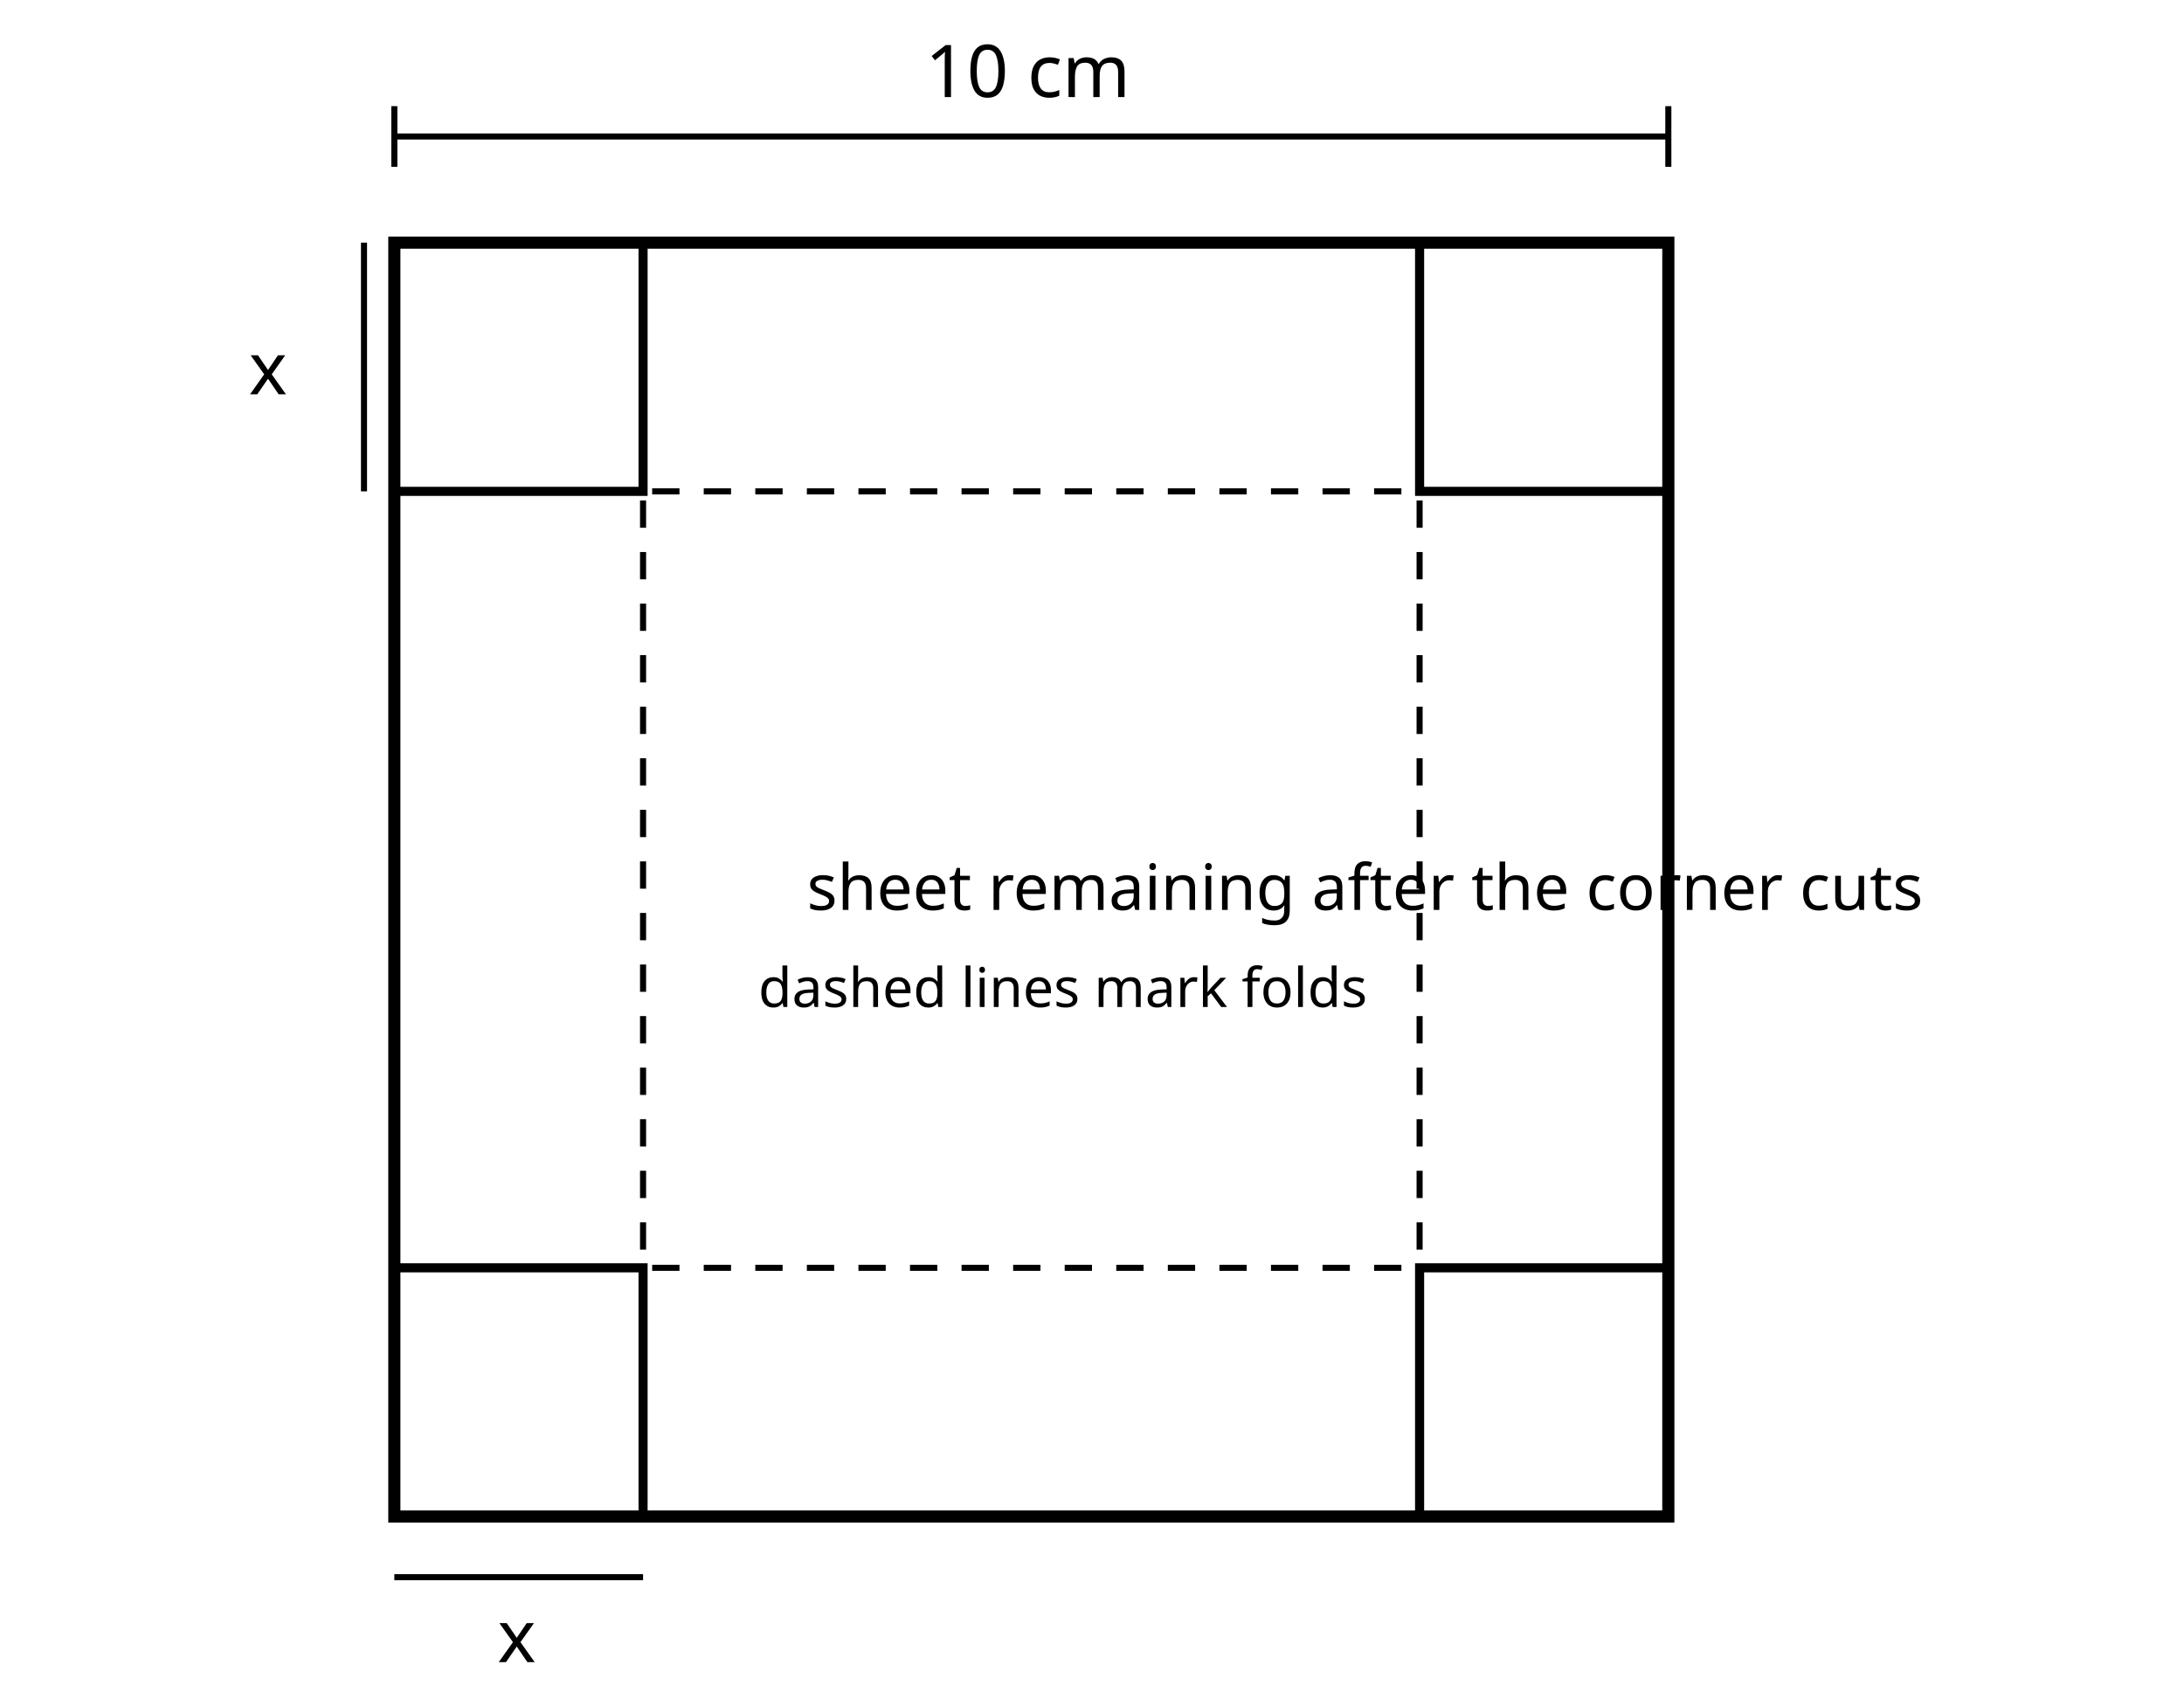
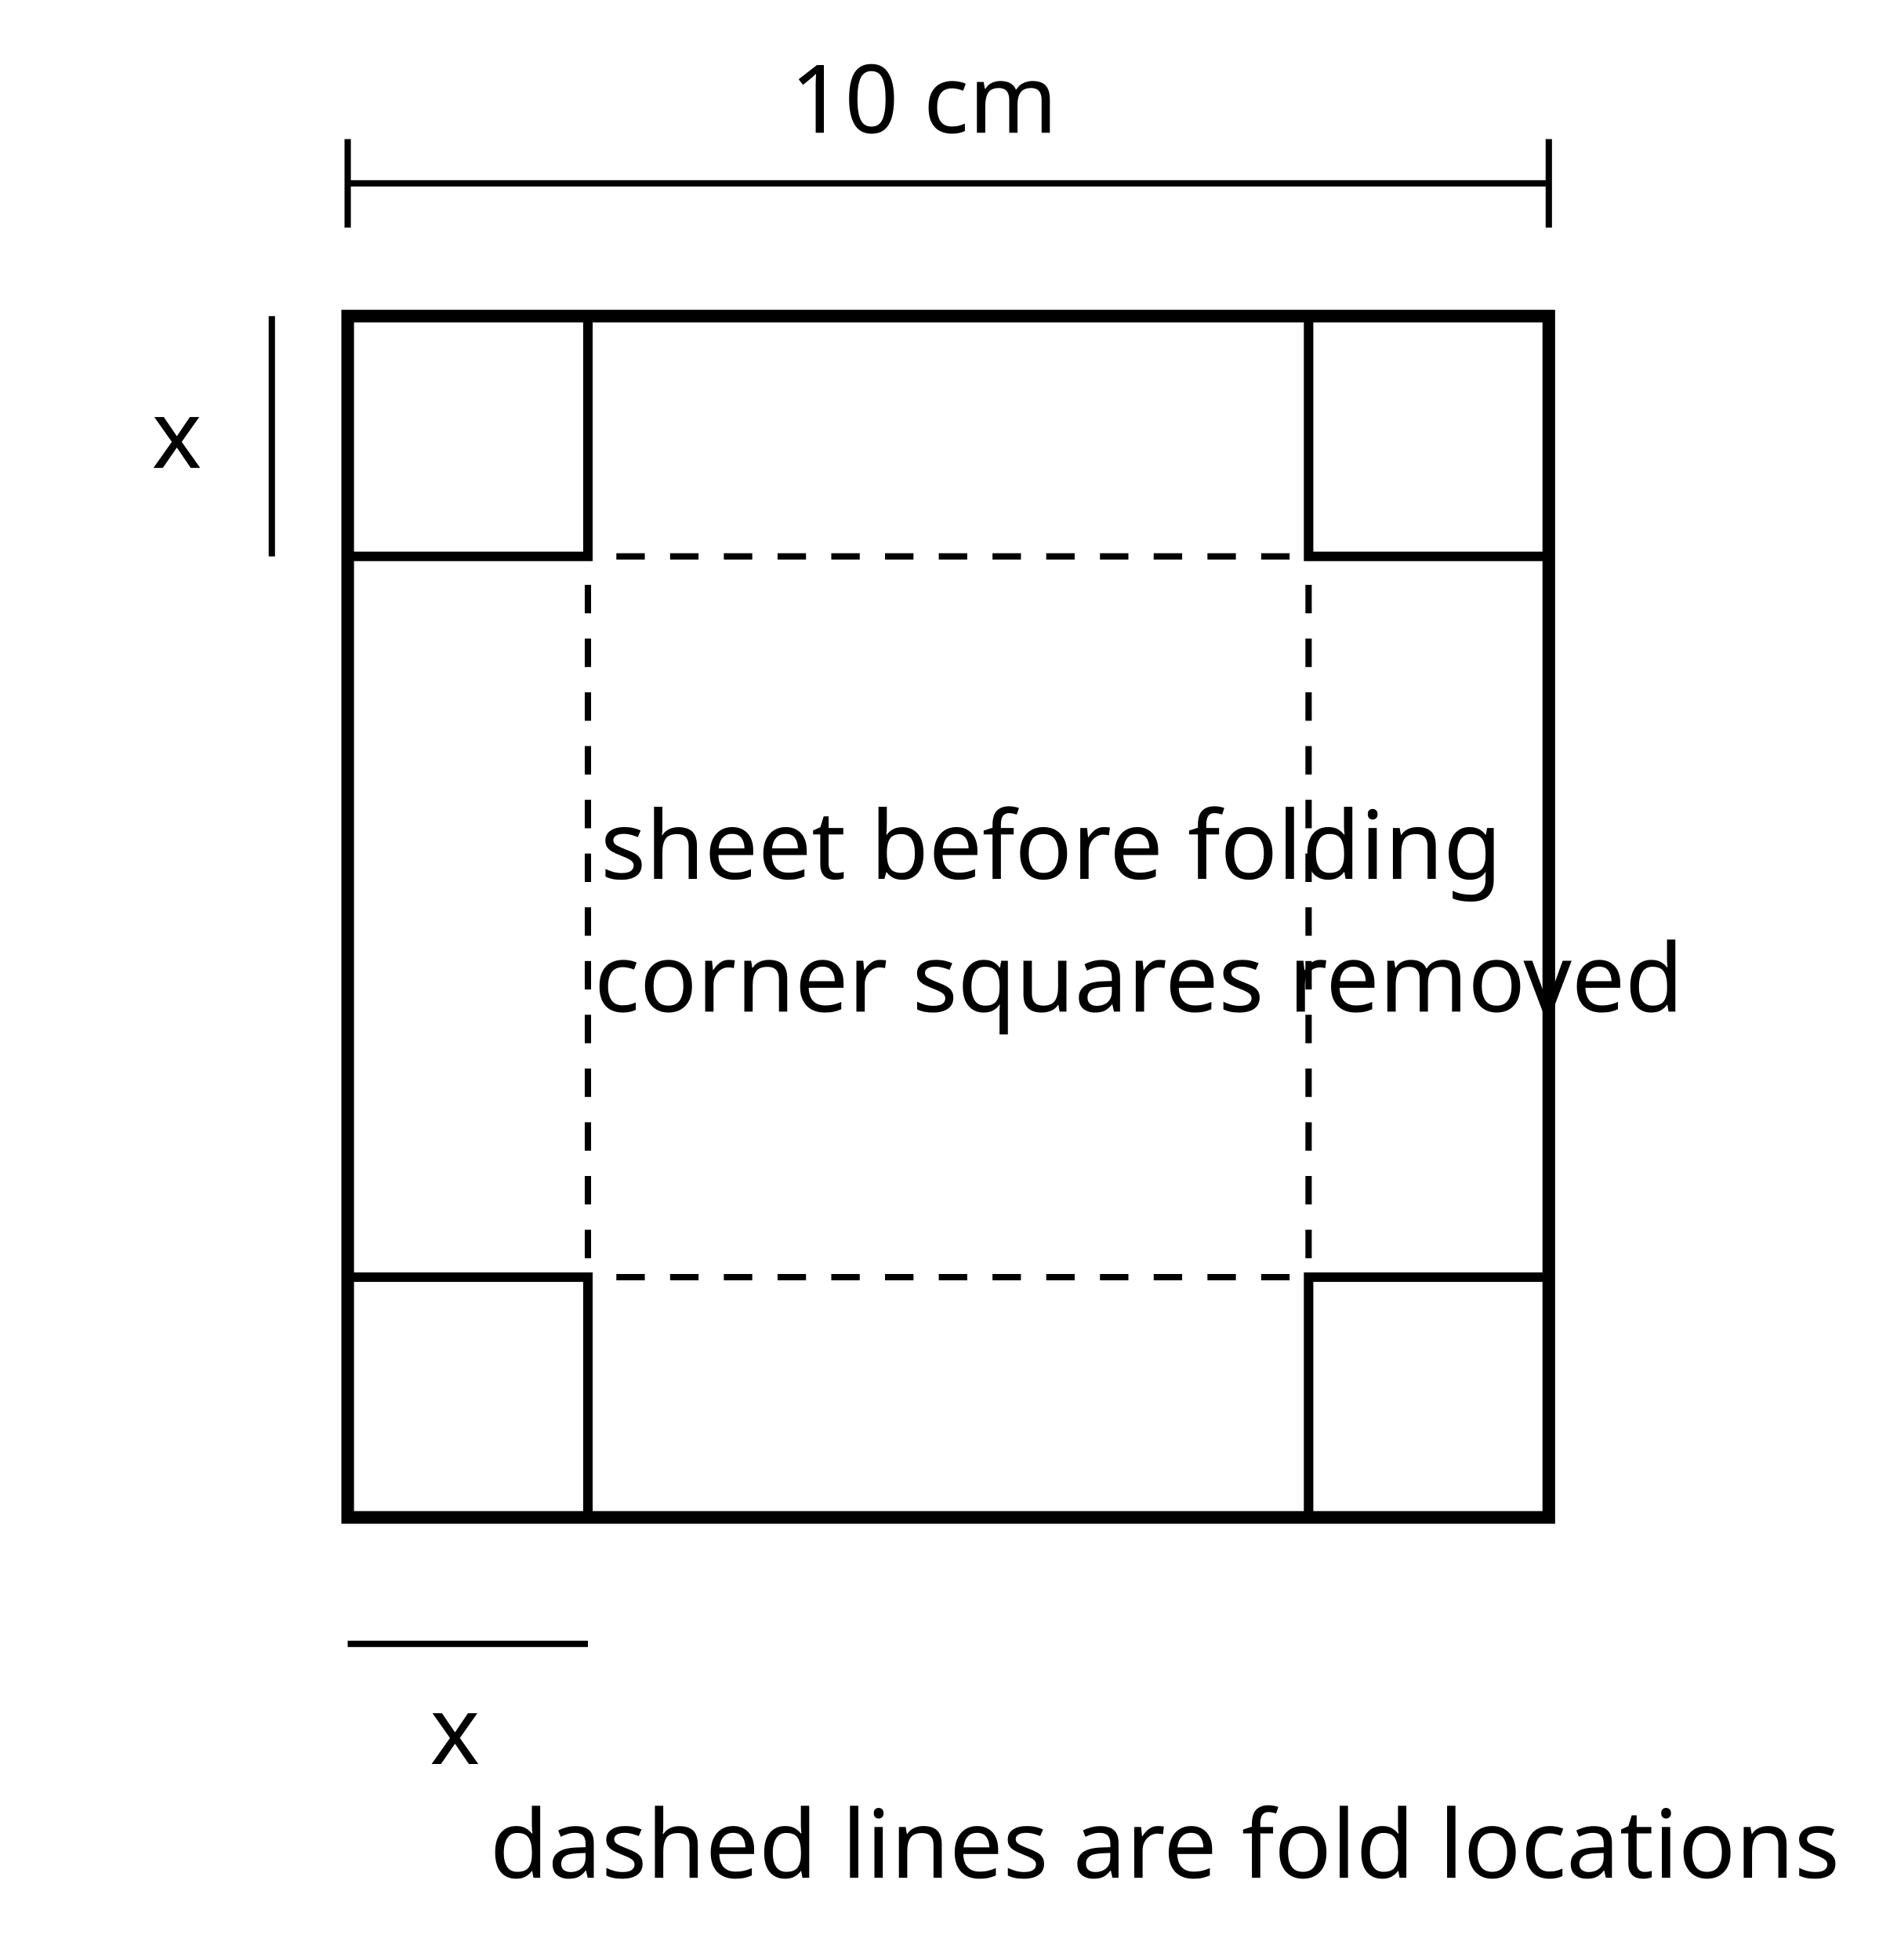
- <svg xmlns="http://www.w3.org/2000/svg" viewBox="0 0 720 560" role="img" aria-labelledby="q5-title q5-desc">
-   <rect x="130" y="80" width="420" height="420" fill="none" stroke="currentColor" stroke-width="4" />
+ <svg xmlns="http://www.w3.org/2000/svg" viewBox="0 0 600 620" role="img" aria-labelledby="q5-title q5-desc">
+   <rect x="110" y="100" width="380" height="380" fill="none" stroke="currentColor" stroke-width="4" />
  <g fill="none" stroke="currentColor" stroke-width="3">
-     <rect x="130" y="80" width="82" height="82" />
-     <rect x="468" y="80" width="82" height="82" />
-     <rect x="130" y="418" width="82" height="82" />
-     <rect x="468" y="418" width="82" height="82" />
+     <rect x="110" y="100" width="76" height="76" />
+     <rect x="414" y="100" width="76" height="76" />
+     <rect x="110" y="404" width="76" height="76" />
+     <rect x="414" y="404" width="76" height="76" />
  </g>
  <g fill="none" stroke="currentColor" stroke-width="2" stroke-dasharray="9 8">
-     <line x1="212" y1="80" x2="212" y2="500" />
-     <line x1="468" y1="80" x2="468" y2="500" />
-     <line x1="130" y1="162" x2="550" y2="162" />
-     <line x1="130" y1="418" x2="550" y2="418" />
+     <line x1="186" y1="100" x2="186" y2="480" />
+     <line x1="414" y1="100" x2="414" y2="480" />
+     <line x1="110" y1="176" x2="490" y2="176" />
+     <line x1="110" y1="404" x2="490" y2="404" />
  </g>
  <g stroke="currentColor" stroke-width="2" fill="none">
-     <line x1="130" y1="45" x2="550" y2="45" />
-     <line x1="130" y1="35" x2="130" y2="55" />
-     <line x1="550" y1="35" x2="550" y2="55" />
-     <line x1="130" y1="520" x2="212" y2="520" />
-     <line x1="120" y1="80" x2="120" y2="162" />
+     <line x1="110" y1="58" x2="490" y2="58" />
+     <line x1="110" y1="44" x2="110" y2="72" />
+     <line x1="490" y1="44" x2="490" y2="72" />
+     <line x1="110" y1="520" x2="186" y2="520" />
+     <line x1="86" y1="100" x2="86" y2="176" />
  </g>
-   <g fill="currentColor" font-family="system-ui, sans-serif" font-size="24">
-     <text x="305" y="32">10 cm</text>
-     <text x="164" y="548">x</text>
-     <text x="82" y="130">x</text>
-     <text x="266" y="300" font-size="21">sheet remaining after the corner cuts</text>
-     <text x="250" y="332" font-size="18">dashed lines mark folds</text>
+   <g fill="currentColor" font-family="system-ui, sans-serif" font-size="30">
+     <text x="250" y="42">10 cm</text>
+     <text x="136" y="558">x</text>
+     <text x="48" y="148">x</text>
+     <text x="190" y="278">sheet before folding</text>
+     <text x="188" y="320">corner squares removed</text>
+     <text x="155" y="594">dashed lines are fold locations</text>
  </g>
</svg>
